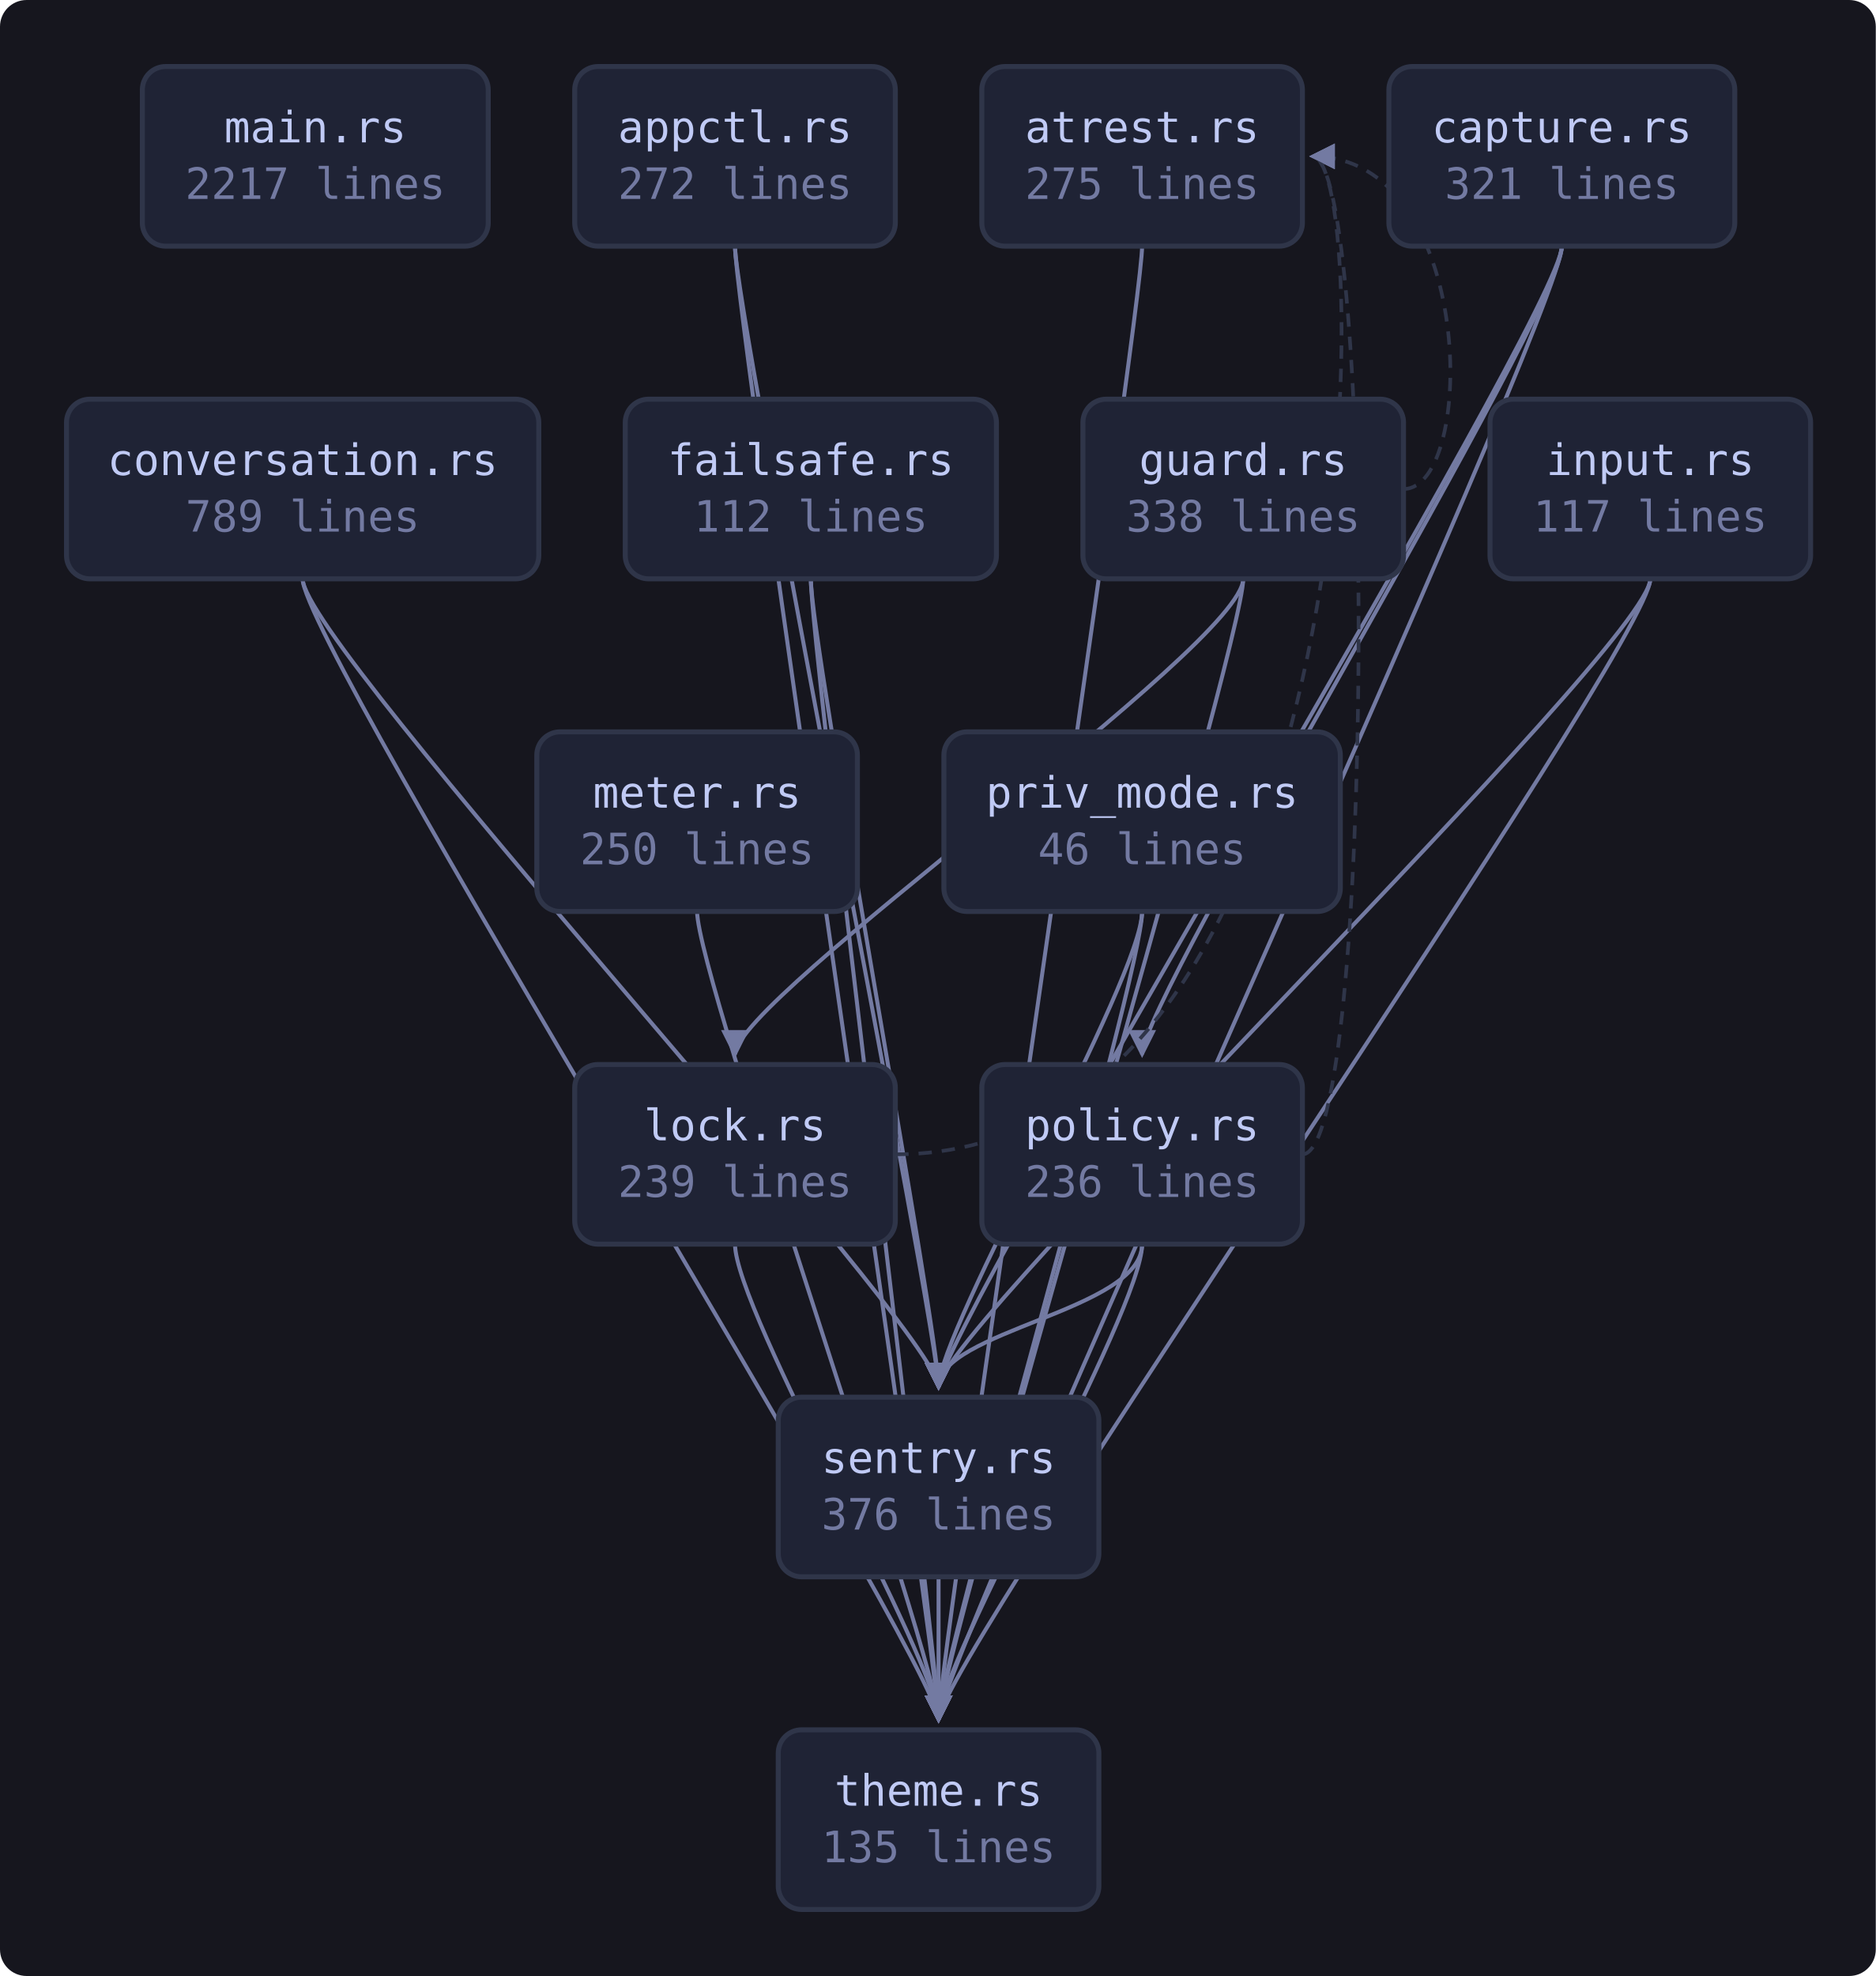
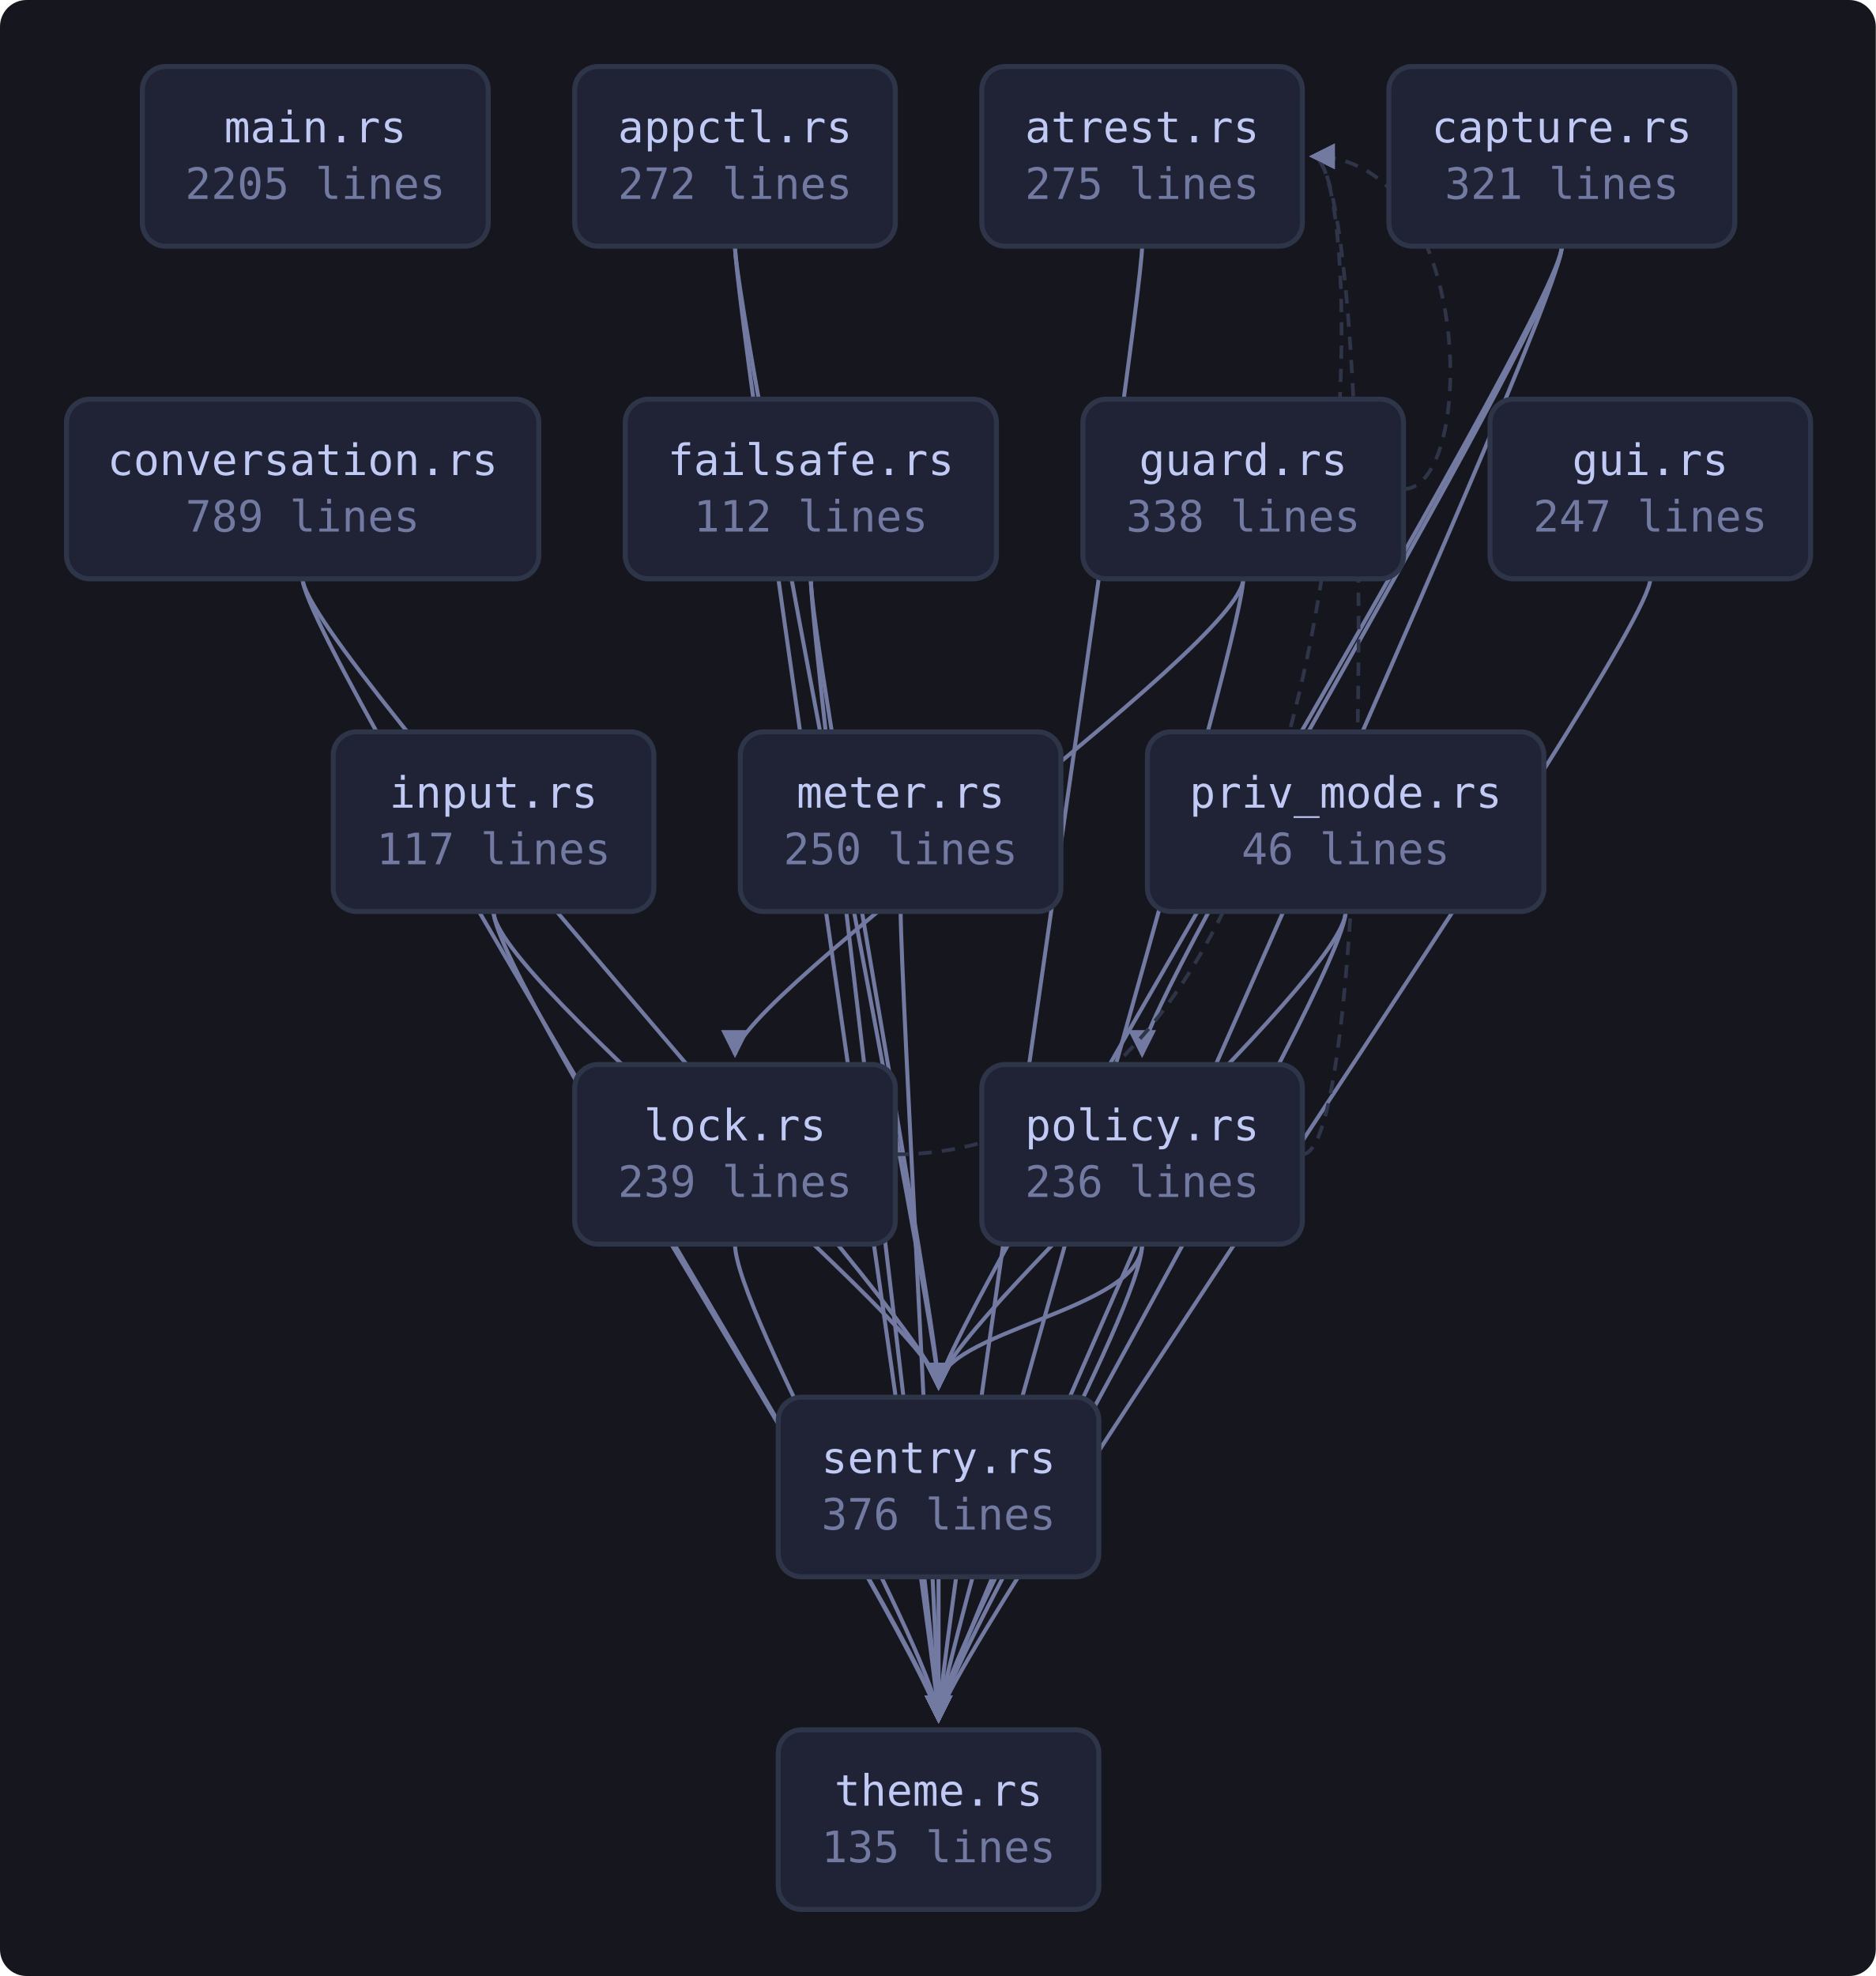
<svg xmlns="http://www.w3.org/2000/svg" viewBox="0 0 564 594" width="564" height="594" style="max-width:100%;height:auto" role="img" aria-label="flowchart">
  <defs>
    <marker id="a" viewBox="0 0 8 8" refX="7" refY="4" markerWidth="7" markerHeight="7" orient="auto-start-reverse">
      <path d="M0 0 L8 4 L0 8 z" fill="var(--muted, #737aa2)" />
    </marker>
  </defs>
  <rect x="0" y="0" width="564" height="594" fill="var(--bg-inset, #16161e)" rx="8" />
  <path d="M221.0 74.0 C 221.0 94.0, 282.2 400.0, 282.2 417.0" fill="none" stroke="var(--muted, #737aa2)" stroke-width="1.2" marker-end="url(#a)" />
  <path d="M221.0 74.0 C 221.0 94.0, 282.2 500.0, 282.2 517.0" fill="none" stroke="var(--muted, #737aa2)" stroke-width="1.2" marker-end="url(#a)" />
  <path d="M343.4 74.0 C 343.4 94.0, 282.2 500.0, 282.2 517.0" fill="none" stroke="var(--muted, #737aa2)" stroke-width="1.2" marker-end="url(#a)" />
  <path d="M469.6 74.0 C 469.6 94.0, 343.4 300.0, 343.4 317.0" fill="none" stroke="var(--muted, #737aa2)" stroke-width="1.2" marker-end="url(#a)" />
  <path d="M469.6 74.0 C 469.6 94.0, 282.2 400.0, 282.2 417.0" fill="none" stroke="var(--muted, #737aa2)" stroke-width="1.2" marker-end="url(#a)" />
  <path d="M469.6 74.0 C 469.6 94.0, 282.2 500.0, 282.2 517.0" fill="none" stroke="var(--muted, #737aa2)" stroke-width="1.2" marker-end="url(#a)" />
  <path d="M91.0 174.0 C 91.0 194.0, 282.2 400.0, 282.2 417.0" fill="none" stroke="var(--muted, #737aa2)" stroke-width="1.2" marker-end="url(#a)" />
  <path d="M91.0 174.0 C 91.0 194.0, 282.2 500.0, 282.2 517.0" fill="none" stroke="var(--muted, #737aa2)" stroke-width="1.2" marker-end="url(#a)" />
  <path d="M243.8 174.0 C 243.8 194.0, 282.2 400.0, 282.2 417.0" fill="none" stroke="var(--muted, #737aa2)" stroke-width="1.2" marker-end="url(#a)" />
  <path d="M243.8 174.0 C 243.8 194.0, 282.2 500.0, 282.2 517.0" fill="none" stroke="var(--muted, #737aa2)" stroke-width="1.2" marker-end="url(#a)" />
  <path d="M422.0 147.0 C 444.0 147.0, 444.0 47.0, 394.6 47.0" fill="none" stroke="var(--border, #2f3549)" stroke-width="1.1" stroke-dasharray="4 3" marker-end="url(#a)" />
  <path d="M373.8 174.0 C 373.8 194.0, 221.0 300.0, 221.0 317.0" fill="none" stroke="var(--muted, #737aa2)" stroke-width="1.2" marker-end="url(#a)" />
  <path d="M373.8 174.0 C 373.8 194.0, 282.2 500.0, 282.2 517.0" fill="none" stroke="var(--muted, #737aa2)" stroke-width="1.2" marker-end="url(#a)" />
-   <path d="M496.2 174.0 C 496.2 194.0, 282.2 400.0, 282.2 417.0" fill="none" stroke="var(--muted, #737aa2)" stroke-width="1.2" marker-end="url(#a)" />
  <path d="M496.2 174.0 C 496.2 194.0, 282.2 500.0, 282.2 517.0" fill="none" stroke="var(--muted, #737aa2)" stroke-width="1.2" marker-end="url(#a)" />
+   <path d="M148.4 274.0 C 148.4 294.0, 282.2 400.0, 282.2 417.0" fill="none" stroke="var(--muted, #737aa2)" stroke-width="1.2" marker-end="url(#a)" />
+   <path d="M148.4 274.0 C 148.4 294.0, 282.2 500.0, 282.2 517.0" fill="none" stroke="var(--muted, #737aa2)" stroke-width="1.2" marker-end="url(#a)" />
  <path d="M269.2 347.0 C 413.6 347.0, 413.6 47.0, 394.6 47.0" fill="none" stroke="var(--border, #2f3549)" stroke-width="1.1" stroke-dasharray="4 3" marker-end="url(#a)" />
  <path d="M221.0 374.0 C 221.0 394.0, 282.2 500.0, 282.2 517.0" fill="none" stroke="var(--muted, #737aa2)" stroke-width="1.2" marker-end="url(#a)" />
-   <path d="M209.6 274.0 C 209.6 294.0, 282.2 500.0, 282.2 517.0" fill="none" stroke="var(--muted, #737aa2)" stroke-width="1.2" marker-end="url(#a)" />
+   <path d="M270.8 274.0 C 270.8 294.0, 282.2 500.0, 282.2 517.0" fill="none" stroke="var(--muted, #737aa2)" stroke-width="1.2" marker-end="url(#a)" />
  <path d="M391.6 347.0 C 413.6 347.0, 413.6 47.0, 394.6 47.0" fill="none" stroke="var(--border, #2f3549)" stroke-width="1.1" stroke-dasharray="4 3" marker-end="url(#a)" />
  <path d="M343.4 374.0 C 343.4 394.0, 282.2 400.0, 282.2 417.0" fill="none" stroke="var(--muted, #737aa2)" stroke-width="1.2" marker-end="url(#a)" />
  <path d="M343.4 374.0 C 343.4 394.0, 282.2 500.0, 282.2 517.0" fill="none" stroke="var(--muted, #737aa2)" stroke-width="1.2" marker-end="url(#a)" />
-   <path d="M343.4 274.0 C 343.4 294.0, 282.2 400.0, 282.2 417.0" fill="none" stroke="var(--muted, #737aa2)" stroke-width="1.2" marker-end="url(#a)" />
-   <path d="M343.4 274.0 C 343.4 294.0, 282.2 500.0, 282.2 517.0" fill="none" stroke="var(--muted, #737aa2)" stroke-width="1.2" marker-end="url(#a)" />
+   <path d="M404.6 274.0 C 404.6 294.0, 282.2 400.0, 282.2 417.0" fill="none" stroke="var(--muted, #737aa2)" stroke-width="1.2" marker-end="url(#a)" />
+   <path d="M404.6 274.0 C 404.6 294.0, 282.2 500.0, 282.2 517.0" fill="none" stroke="var(--muted, #737aa2)" stroke-width="1.2" marker-end="url(#a)" />
  <path d="M282.2 474.0 C 282.2 494.0, 282.2 500.0, 282.2 517.0" fill="none" stroke="var(--muted, #737aa2)" stroke-width="1.2" marker-end="url(#a)" />
  <a href="https://github.com/tilas01/veilvoice/blob/main/crates/veilvoice-cli/src/main.rs" target="_blank" rel="noopener noreferrer">
    <rect x="42.8" y="20.0" width="104.0" height="54.0" rx="7" fill="var(--bg-soft, #1f2335)" stroke="var(--border, #2f3549)" stroke-width="1.5" />
    <text x="94.8" y="42.8" font-family="ui-monospace, SFMono-Regular, Menlo, Consolas, monospace" font-size="13" fill="var(--fg, #c0caf5)" text-anchor="middle">main.rs</text>
-     <text x="94.8" y="59.8" font-family="ui-monospace, SFMono-Regular, Menlo, Consolas, monospace" font-size="13" fill="var(--muted, #737aa2)" text-anchor="middle">2217 lines</text>
+     <text x="94.8" y="59.8" font-family="ui-monospace, SFMono-Regular, Menlo, Consolas, monospace" font-size="13" fill="var(--muted, #737aa2)" text-anchor="middle">2205 lines</text>
  </a>
  <a href="https://github.com/tilas01/veilvoice/blob/main/crates/veilvoice-cli/src/appctl.rs" target="_blank" rel="noopener noreferrer">
    <rect x="172.8" y="20.0" width="96.4" height="54.0" rx="7" fill="var(--bg-soft, #1f2335)" stroke="var(--border, #2f3549)" stroke-width="1.5" />
    <text x="221.0" y="42.8" font-family="ui-monospace, SFMono-Regular, Menlo, Consolas, monospace" font-size="13" fill="var(--fg, #c0caf5)" text-anchor="middle">appctl.rs</text>
    <text x="221.0" y="59.8" font-family="ui-monospace, SFMono-Regular, Menlo, Consolas, monospace" font-size="13" fill="var(--muted, #737aa2)" text-anchor="middle">272 lines</text>
  </a>
  <a href="https://github.com/tilas01/veilvoice/blob/main/crates/veilvoice-cli/src/atrest.rs" target="_blank" rel="noopener noreferrer">
    <rect x="295.2" y="20.0" width="96.4" height="54.0" rx="7" fill="var(--bg-soft, #1f2335)" stroke="var(--border, #2f3549)" stroke-width="1.5" />
    <text x="343.4" y="42.8" font-family="ui-monospace, SFMono-Regular, Menlo, Consolas, monospace" font-size="13" fill="var(--fg, #c0caf5)" text-anchor="middle">atrest.rs</text>
    <text x="343.4" y="59.8" font-family="ui-monospace, SFMono-Regular, Menlo, Consolas, monospace" font-size="13" fill="var(--muted, #737aa2)" text-anchor="middle">275 lines</text>
  </a>
  <a href="https://github.com/tilas01/veilvoice/blob/main/crates/veilvoice-cli/src/capture.rs" target="_blank" rel="noopener noreferrer">
    <rect x="417.6" y="20.0" width="104.0" height="54.0" rx="7" fill="var(--bg-soft, #1f2335)" stroke="var(--border, #2f3549)" stroke-width="1.5" />
    <text x="469.6" y="42.8" font-family="ui-monospace, SFMono-Regular, Menlo, Consolas, monospace" font-size="13" fill="var(--fg, #c0caf5)" text-anchor="middle">capture.rs</text>
    <text x="469.6" y="59.8" font-family="ui-monospace, SFMono-Regular, Menlo, Consolas, monospace" font-size="13" fill="var(--muted, #737aa2)" text-anchor="middle">321 lines</text>
  </a>
  <a href="https://github.com/tilas01/veilvoice/blob/main/crates/veilvoice-cli/src/conversation.rs" target="_blank" rel="noopener noreferrer">
    <rect x="20.0" y="120.0" width="142.0" height="54.0" rx="7" fill="var(--bg-soft, #1f2335)" stroke="var(--border, #2f3549)" stroke-width="1.5" />
    <text x="91.0" y="142.8" font-family="ui-monospace, SFMono-Regular, Menlo, Consolas, monospace" font-size="13" fill="var(--fg, #c0caf5)" text-anchor="middle">conversation.rs</text>
    <text x="91.0" y="159.8" font-family="ui-monospace, SFMono-Regular, Menlo, Consolas, monospace" font-size="13" fill="var(--muted, #737aa2)" text-anchor="middle">789 lines</text>
  </a>
  <a href="https://github.com/tilas01/veilvoice/blob/main/crates/veilvoice-cli/src/failsafe.rs" target="_blank" rel="noopener noreferrer">
    <rect x="188.0" y="120.0" width="111.6" height="54.0" rx="7" fill="var(--bg-soft, #1f2335)" stroke="var(--border, #2f3549)" stroke-width="1.5" />
    <text x="243.8" y="142.8" font-family="ui-monospace, SFMono-Regular, Menlo, Consolas, monospace" font-size="13" fill="var(--fg, #c0caf5)" text-anchor="middle">failsafe.rs</text>
    <text x="243.8" y="159.8" font-family="ui-monospace, SFMono-Regular, Menlo, Consolas, monospace" font-size="13" fill="var(--muted, #737aa2)" text-anchor="middle">112 lines</text>
  </a>
  <a href="https://github.com/tilas01/veilvoice/blob/main/crates/veilvoice-cli/src/guard.rs" target="_blank" rel="noopener noreferrer">
    <rect x="325.6" y="120.0" width="96.4" height="54.0" rx="7" fill="var(--bg-soft, #1f2335)" stroke="var(--border, #2f3549)" stroke-width="1.5" />
    <text x="373.8" y="142.8" font-family="ui-monospace, SFMono-Regular, Menlo, Consolas, monospace" font-size="13" fill="var(--fg, #c0caf5)" text-anchor="middle">guard.rs</text>
    <text x="373.8" y="159.8" font-family="ui-monospace, SFMono-Regular, Menlo, Consolas, monospace" font-size="13" fill="var(--muted, #737aa2)" text-anchor="middle">338 lines</text>
  </a>
+   <a href="https://github.com/tilas01/veilvoice/blob/main/crates/veilvoice-cli/src/gui.rs" target="_blank" rel="noopener noreferrer">
+     <rect x="448.0" y="120.0" width="96.4" height="54.0" rx="7" fill="var(--bg-soft, #1f2335)" stroke="var(--border, #2f3549)" stroke-width="1.5" />
+     <text x="496.2" y="142.8" font-family="ui-monospace, SFMono-Regular, Menlo, Consolas, monospace" font-size="13" fill="var(--fg, #c0caf5)" text-anchor="middle">gui.rs</text>
+     <text x="496.2" y="159.8" font-family="ui-monospace, SFMono-Regular, Menlo, Consolas, monospace" font-size="13" fill="var(--muted, #737aa2)" text-anchor="middle">247 lines</text>
+   </a>
  <a href="https://github.com/tilas01/veilvoice/blob/main/crates/veilvoice-cli/src/input.rs" target="_blank" rel="noopener noreferrer">
-     <rect x="448.0" y="120.0" width="96.4" height="54.0" rx="7" fill="var(--bg-soft, #1f2335)" stroke="var(--border, #2f3549)" stroke-width="1.5" />
-     <text x="496.2" y="142.8" font-family="ui-monospace, SFMono-Regular, Menlo, Consolas, monospace" font-size="13" fill="var(--fg, #c0caf5)" text-anchor="middle">input.rs</text>
-     <text x="496.2" y="159.8" font-family="ui-monospace, SFMono-Regular, Menlo, Consolas, monospace" font-size="13" fill="var(--muted, #737aa2)" text-anchor="middle">117 lines</text>
+     <rect x="100.2" y="220.0" width="96.4" height="54.0" rx="7" fill="var(--bg-soft, #1f2335)" stroke="var(--border, #2f3549)" stroke-width="1.5" />
+     <text x="148.4" y="242.8" font-family="ui-monospace, SFMono-Regular, Menlo, Consolas, monospace" font-size="13" fill="var(--fg, #c0caf5)" text-anchor="middle">input.rs</text>
+     <text x="148.4" y="259.8" font-family="ui-monospace, SFMono-Regular, Menlo, Consolas, monospace" font-size="13" fill="var(--muted, #737aa2)" text-anchor="middle">117 lines</text>
  </a>
  <a href="https://github.com/tilas01/veilvoice/blob/main/crates/veilvoice-cli/src/lock.rs" target="_blank" rel="noopener noreferrer">
    <rect x="172.8" y="320.0" width="96.4" height="54.0" rx="7" fill="var(--bg-soft, #1f2335)" stroke="var(--border, #2f3549)" stroke-width="1.5" />
    <text x="221.0" y="342.8" font-family="ui-monospace, SFMono-Regular, Menlo, Consolas, monospace" font-size="13" fill="var(--fg, #c0caf5)" text-anchor="middle">lock.rs</text>
    <text x="221.0" y="359.8" font-family="ui-monospace, SFMono-Regular, Menlo, Consolas, monospace" font-size="13" fill="var(--muted, #737aa2)" text-anchor="middle">239 lines</text>
  </a>
  <a href="https://github.com/tilas01/veilvoice/blob/main/crates/veilvoice-cli/src/meter.rs" target="_blank" rel="noopener noreferrer">
-     <rect x="161.4" y="220.0" width="96.4" height="54.0" rx="7" fill="var(--bg-soft, #1f2335)" stroke="var(--border, #2f3549)" stroke-width="1.5" />
-     <text x="209.6" y="242.8" font-family="ui-monospace, SFMono-Regular, Menlo, Consolas, monospace" font-size="13" fill="var(--fg, #c0caf5)" text-anchor="middle">meter.rs</text>
-     <text x="209.6" y="259.8" font-family="ui-monospace, SFMono-Regular, Menlo, Consolas, monospace" font-size="13" fill="var(--muted, #737aa2)" text-anchor="middle">250 lines</text>
+     <rect x="222.6" y="220.0" width="96.4" height="54.0" rx="7" fill="var(--bg-soft, #1f2335)" stroke="var(--border, #2f3549)" stroke-width="1.5" />
+     <text x="270.8" y="242.8" font-family="ui-monospace, SFMono-Regular, Menlo, Consolas, monospace" font-size="13" fill="var(--fg, #c0caf5)" text-anchor="middle">meter.rs</text>
+     <text x="270.8" y="259.8" font-family="ui-monospace, SFMono-Regular, Menlo, Consolas, monospace" font-size="13" fill="var(--muted, #737aa2)" text-anchor="middle">250 lines</text>
  </a>
  <a href="https://github.com/tilas01/veilvoice/blob/main/crates/veilvoice-cli/src/policy.rs" target="_blank" rel="noopener noreferrer">
    <rect x="295.2" y="320.0" width="96.4" height="54.0" rx="7" fill="var(--bg-soft, #1f2335)" stroke="var(--border, #2f3549)" stroke-width="1.5" />
    <text x="343.4" y="342.8" font-family="ui-monospace, SFMono-Regular, Menlo, Consolas, monospace" font-size="13" fill="var(--fg, #c0caf5)" text-anchor="middle">policy.rs</text>
    <text x="343.4" y="359.8" font-family="ui-monospace, SFMono-Regular, Menlo, Consolas, monospace" font-size="13" fill="var(--muted, #737aa2)" text-anchor="middle">236 lines</text>
  </a>
  <a href="https://github.com/tilas01/veilvoice/blob/main/crates/veilvoice-cli/src/priv_mode.rs" target="_blank" rel="noopener noreferrer">
-     <rect x="283.8" y="220.0" width="119.2" height="54.0" rx="7" fill="var(--bg-soft, #1f2335)" stroke="var(--border, #2f3549)" stroke-width="1.5" />
-     <text x="343.4" y="242.8" font-family="ui-monospace, SFMono-Regular, Menlo, Consolas, monospace" font-size="13" fill="var(--fg, #c0caf5)" text-anchor="middle">priv_mode.rs</text>
-     <text x="343.4" y="259.8" font-family="ui-monospace, SFMono-Regular, Menlo, Consolas, monospace" font-size="13" fill="var(--muted, #737aa2)" text-anchor="middle">46 lines</text>
+     <rect x="345.0" y="220.0" width="119.2" height="54.0" rx="7" fill="var(--bg-soft, #1f2335)" stroke="var(--border, #2f3549)" stroke-width="1.5" />
+     <text x="404.6" y="242.8" font-family="ui-monospace, SFMono-Regular, Menlo, Consolas, monospace" font-size="13" fill="var(--fg, #c0caf5)" text-anchor="middle">priv_mode.rs</text>
+     <text x="404.6" y="259.8" font-family="ui-monospace, SFMono-Regular, Menlo, Consolas, monospace" font-size="13" fill="var(--muted, #737aa2)" text-anchor="middle">46 lines</text>
  </a>
  <a href="https://github.com/tilas01/veilvoice/blob/main/crates/veilvoice-cli/src/sentry.rs" target="_blank" rel="noopener noreferrer">
    <rect x="234.0" y="420.0" width="96.4" height="54.0" rx="7" fill="var(--bg-soft, #1f2335)" stroke="var(--border, #2f3549)" stroke-width="1.5" />
    <text x="282.2" y="442.8" font-family="ui-monospace, SFMono-Regular, Menlo, Consolas, monospace" font-size="13" fill="var(--fg, #c0caf5)" text-anchor="middle">sentry.rs</text>
    <text x="282.2" y="459.8" font-family="ui-monospace, SFMono-Regular, Menlo, Consolas, monospace" font-size="13" fill="var(--muted, #737aa2)" text-anchor="middle">376 lines</text>
  </a>
  <a href="https://github.com/tilas01/veilvoice/blob/main/crates/veilvoice-cli/src/theme.rs" target="_blank" rel="noopener noreferrer">
    <rect x="234.0" y="520.0" width="96.4" height="54.0" rx="7" fill="var(--bg-soft, #1f2335)" stroke="var(--border, #2f3549)" stroke-width="1.5" />
    <text x="282.2" y="542.8" font-family="ui-monospace, SFMono-Regular, Menlo, Consolas, monospace" font-size="13" fill="var(--fg, #c0caf5)" text-anchor="middle">theme.rs</text>
    <text x="282.2" y="559.8" font-family="ui-monospace, SFMono-Regular, Menlo, Consolas, monospace" font-size="13" fill="var(--muted, #737aa2)" text-anchor="middle">135 lines</text>
  </a>
</svg>
